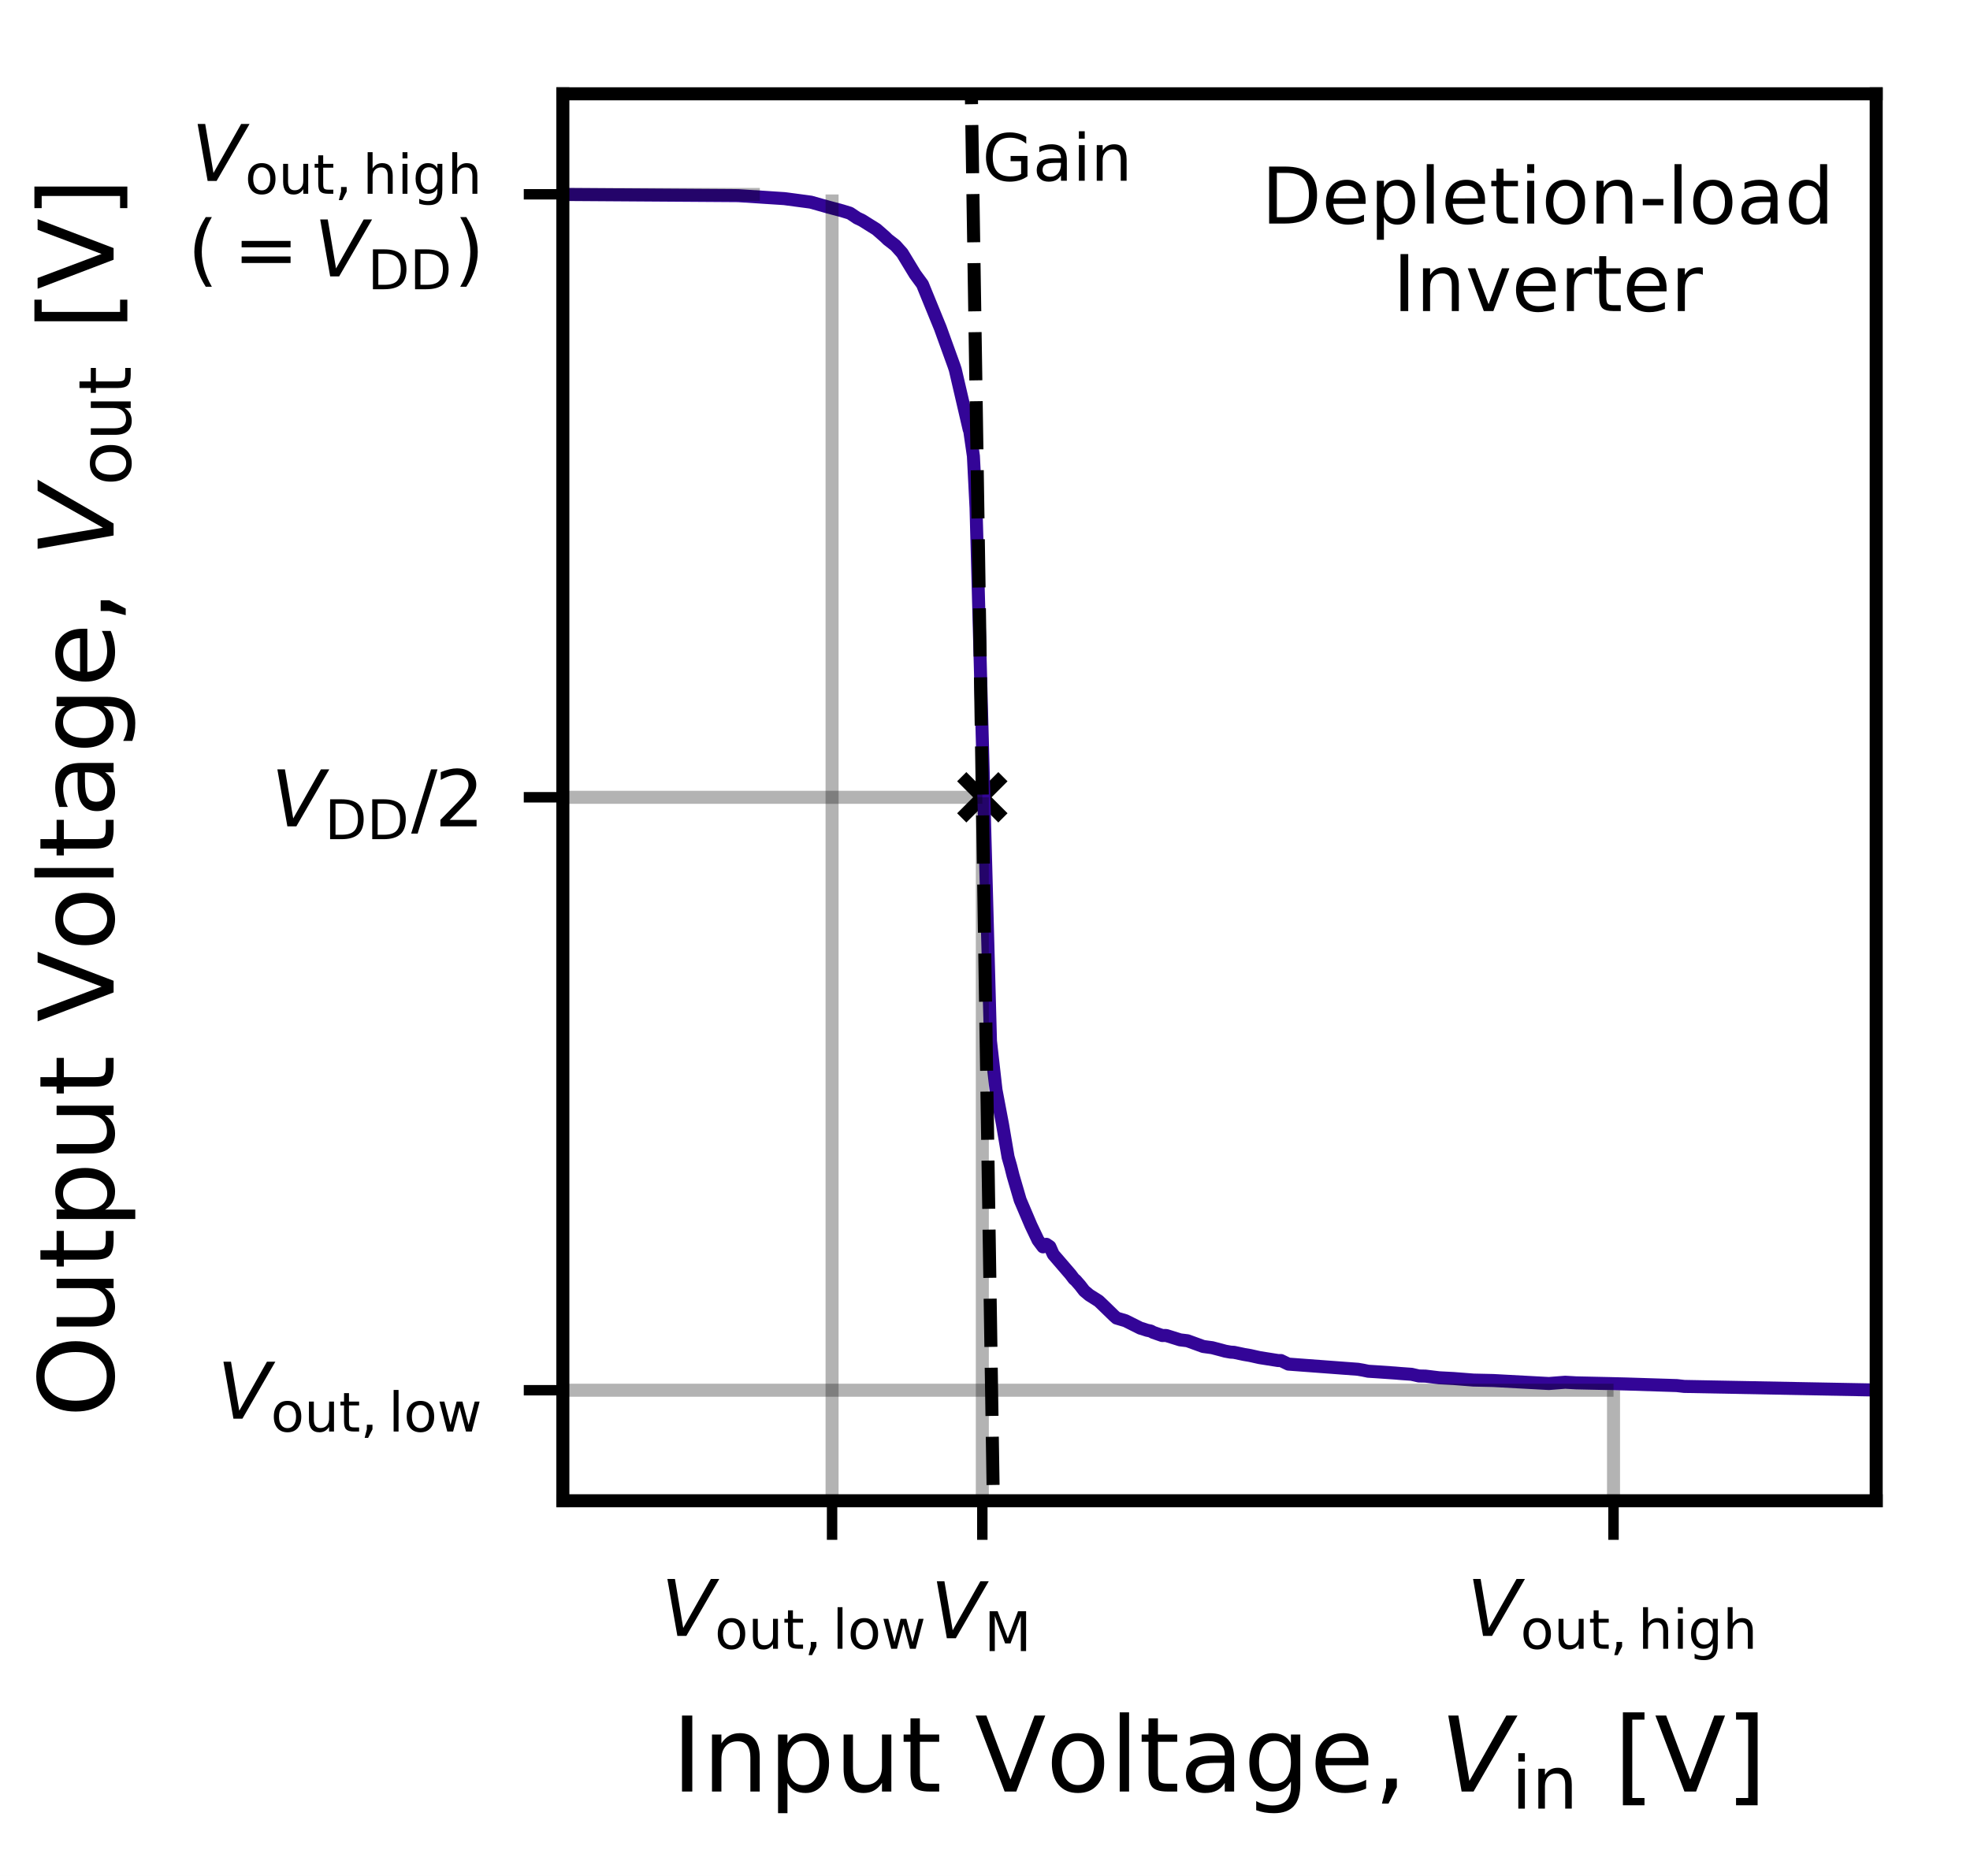
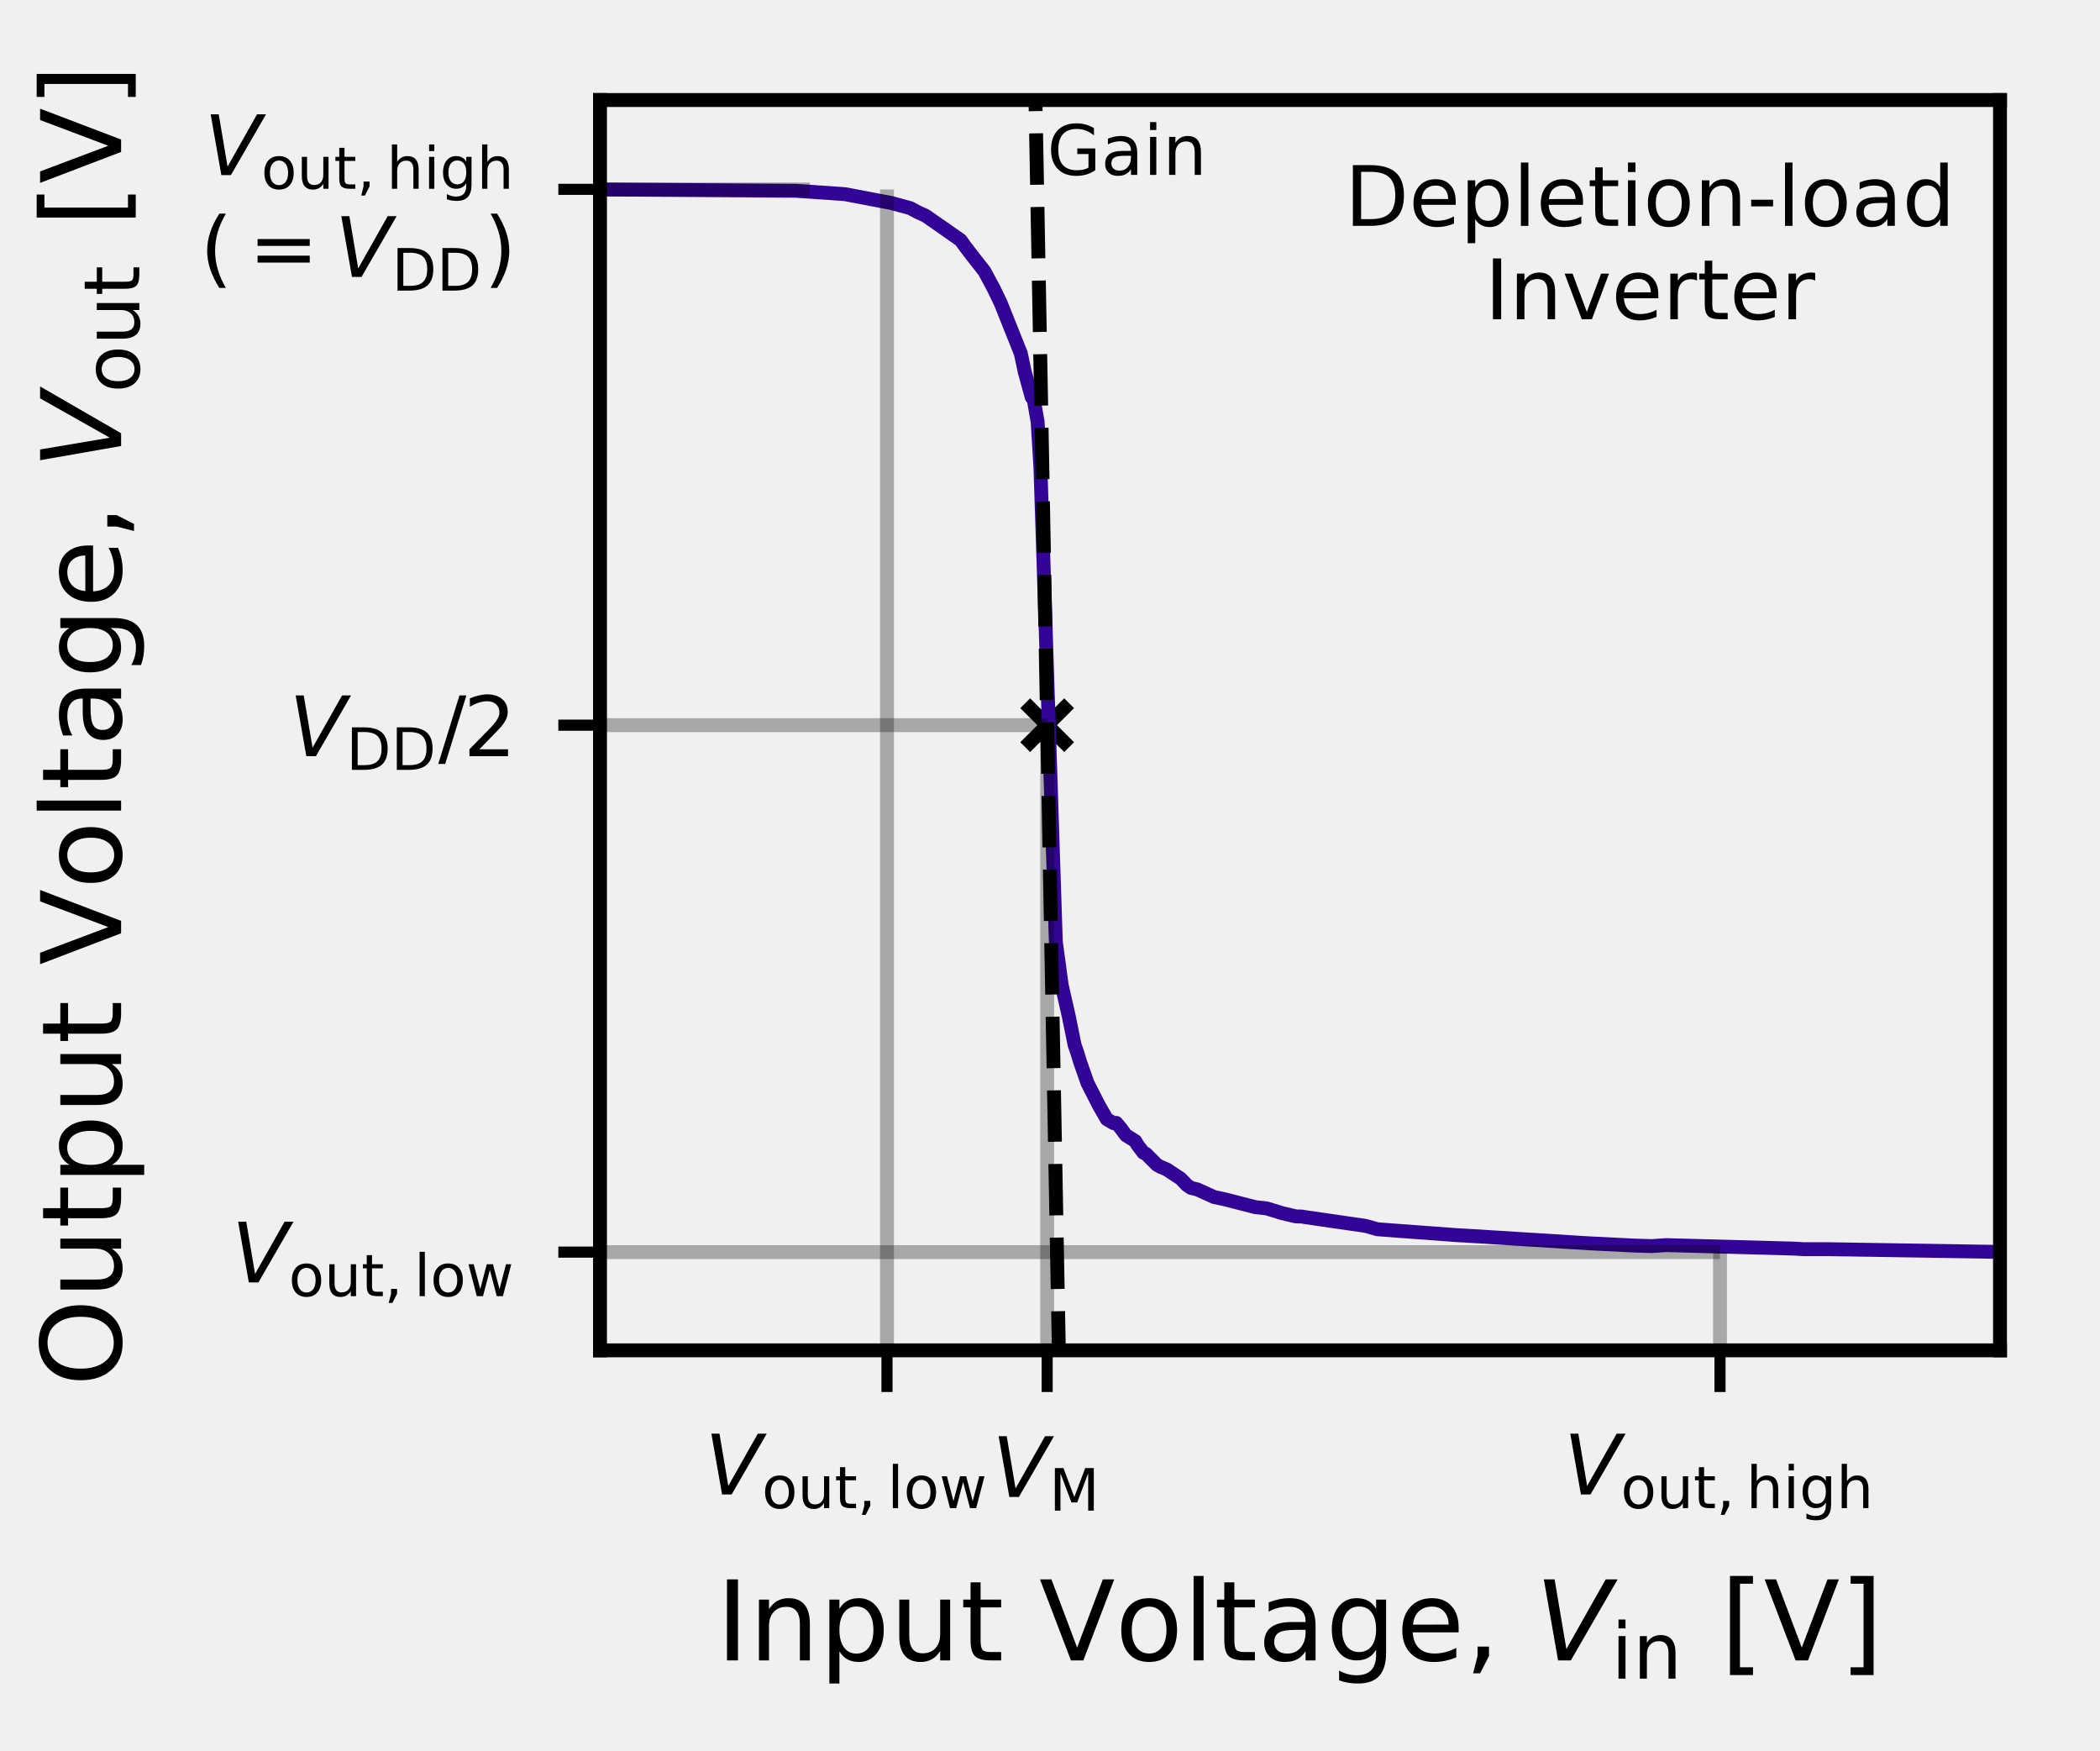
- <svg xmlns="http://www.w3.org/2000/svg" xmlns:xlink="http://www.w3.org/1999/xlink" width="151.2pt" height="144pt" viewBox="0 0 151.2 144" version="1.1">
+ <svg xmlns="http://www.w3.org/2000/svg" xmlns:xlink="http://www.w3.org/1999/xlink" width="151.2pt" height="126pt" viewBox="0 0 151.2 126" version="1.1">
  <defs>
    <style type="text/css">*{stroke-linejoin: round; stroke-linecap: butt}</style>
  </defs>
  <g id="figure_1">
    <g id="patch_1">
-       <path d="M 0 144  L 151.2 144  L 151.2 0  L 0 0  z " style="fill: #ffffff" />
+       <path d="M 0 126  L 151.2 126  L 151.2 0  L 0 0  L 0 126  z " style="fill: none" />
    </g>
    <g id="axes_1">
      <g id="patch_2">
-         <path d="M 43.2 115.2  L 144 115.2  L 144 7.2  L 43.2 7.2  z " style="fill: #ffffff" />
+         <path d="M 43.2 97.2  L 144 97.2  L 144 7.2  L 43.2 7.2  L 43.2 97.2  z " style="fill: none" />
      </g>
      <g id="PathCollection_1">
        <defs>
-           <path id="m5e01fa4554" d="M -1.581 1.581  L 1.581 -1.581  M -1.581 -1.581  L 1.581 1.581  " style="stroke: #000000" />
+           <path id="m9923617e7e" d="M -1.581 1.581  L 1.581 -1.581  M -1.581 -1.581  L 1.581 1.581  " style="stroke: #000000" />
        </defs>
-         <g clip-path="url(#p093d10c80c)">
-           <use xlink:href="#m5e01fa4554" x="75.395" y="61.2" style="stroke: #000000" />
+         <g clip-path="url(#p77b3c83b55)">
+           <use xlink:href="#m9923617e7e" x="75.395" y="52.2" style="stroke: #000000" />
        </g>
      </g>
      <g id="matplotlib.axis_1">
        <g id="xtick_1">
          <g id="line2d_1">
            <defs>
-               <path id="md66b4df033" d="M 0 0  L 0 3  " style="stroke: #000000; stroke-width: 0.8" />
+               <path id="m8f130d0656" d="M 0 0  L 0 3  " style="stroke: #000000; stroke-width: 0.8" />
            </defs>
            <g>
-               <use xlink:href="#md66b4df033" x="63.863" y="115.2" style="stroke: #000000; stroke-width: 0.8" />
+               <use xlink:href="#m8f130d0656" x="63.863" y="97.2" style="stroke: #000000; stroke-width: 0.8" />
            </g>
          </g>
          <g id="text_1">
-             <g transform="translate(50.75296 125.58) scale(0.06 -0.06)">
+             <g transform="translate(50.75296 107.58) scale(0.06 -0.06)">
              <defs>
                <path id="DejaVuSans-Oblique-56" d="M 1319 0  L 500 4666  L 1119 4666  L 1797 653  L 4063 4666  L 4750 4666  L 2053 0  L 1319 0  z " transform="scale(0.015625)" />
                <path id="DejaVuSans-6f" d="M 1959 3097  Q 1497 3097 1228 2736  Q 959 2375 959 1747  Q 959 1119 1226 758  Q 1494 397 1959 397  Q 2419 397 2687 759  Q 2956 1122 2956 1747  Q 2956 2369 2687 2733  Q 2419 3097 1959 3097  z M 1959 3584  Q 2709 3584 3137 3096  Q 3566 2609 3566 1747  Q 3566 888 3137 398  Q 2709 -91 1959 -91  Q 1206 -91 779 398  Q 353 888 353 1747  Q 353 2609 779 3096  Q 1206 3584 1959 3584  z " transform="scale(0.015625)" />
                <path id="DejaVuSans-75" d="M 544 1381  L 544 3500  L 1119 3500  L 1119 1403  Q 1119 906 1312 657  Q 1506 409 1894 409  Q 2359 409 2629 706  Q 2900 1003 2900 1516  L 2900 3500  L 3475 3500  L 3475 0  L 2900 0  L 2900 538  Q 2691 219 2414 64  Q 2138 -91 1772 -91  Q 1169 -91 856 284  Q 544 659 544 1381  z M 1991 3584  L 1991 3584  z " transform="scale(0.015625)" />
                <path id="DejaVuSans-74" d="M 1172 4494  L 1172 3500  L 2356 3500  L 2356 3053  L 1172 3053  L 1172 1153  Q 1172 725 1289 603  Q 1406 481 1766 481  L 2356 481  L 2356 0  L 1766 0  Q 1100 0 847 248  Q 594 497 594 1153  L 594 3053  L 172 3053  L 172 3500  L 594 3500  L 594 4494  L 1172 4494  z " transform="scale(0.015625)" />
                <path id="DejaVuSans-2c" d="M 750 794  L 1409 794  L 1409 256  L 897 -744  L 494 -744  L 750 256  L 750 794  z " transform="scale(0.015625)" />
                <path id="DejaVuSans-6c" d="M 603 4863  L 1178 4863  L 1178 0  L 603 0  L 603 4863  z " transform="scale(0.015625)" />
                <path id="DejaVuSans-77" d="M 269 3500  L 844 3500  L 1563 769  L 2278 3500  L 2956 3500  L 3675 769  L 4391 3500  L 4966 3500  L 4050 0  L 3372 0  L 2619 2869  L 1863 0  L 1184 0  L 269 3500  z " transform="scale(0.015625)" />
                <path id="DejaVuSans-20" transform="scale(0.015625)" />
              </defs>
              <use xlink:href="#DejaVuSans-Oblique-56" transform="translate(0 0.09375)" />
              <use xlink:href="#DejaVuSans-6f" transform="translate(68.4082 -16.3125) scale(0.7)" />
              <use xlink:href="#DejaVuSans-75" transform="translate(111.2354 -16.3125) scale(0.7)" />
              <use xlink:href="#DejaVuSans-74" transform="translate(155.6006 -16.3125) scale(0.7)" />
              <use xlink:href="#DejaVuSans-2c" transform="translate(183.0469 -16.3125) scale(0.7)" />
              <use xlink:href="#DejaVuSans-6c" transform="translate(218.9355 -16.3125) scale(0.7)" />
              <use xlink:href="#DejaVuSans-6f" transform="translate(238.3838 -16.3125) scale(0.7)" />
              <use xlink:href="#DejaVuSans-77" transform="translate(281.2109 -16.3125) scale(0.7)" />
              <use xlink:href="#DejaVuSans-20" transform="translate(341.1963 0.09375)" />
              <use xlink:href="#DejaVuSans-20" transform="translate(372.9834 0.09375)" />
              <use xlink:href="#DejaVuSans-20" transform="translate(404.7705 0.09375)" />
            </g>
          </g>
        </g>
        <g id="xtick_2">
          <g id="line2d_2">
            <g>
-               <use xlink:href="#md66b4df033" x="75.395" y="115.2" style="stroke: #000000; stroke-width: 0.8" />
+               <use xlink:href="#m8f130d0656" x="75.395" y="97.2" style="stroke: #000000; stroke-width: 0.8" />
            </g>
          </g>
          <g id="text_2">
-             <g transform="translate(71.43529 125.7591) scale(0.06 -0.06)">
+             <g transform="translate(71.43529 107.7591) scale(0.06 -0.06)">
              <defs>
                <path id="DejaVuSans-4d" d="M 628 4666  L 1569 4666  L 2759 1491  L 3956 4666  L 4897 4666  L 4897 0  L 4281 0  L 4281 4097  L 3078 897  L 2444 897  L 1241 4097  L 1241 0  L 628 0  L 628 4666  z " transform="scale(0.015625)" />
              </defs>
              <use xlink:href="#DejaVuSans-Oblique-56" transform="translate(0 0.09375)" />
              <use xlink:href="#DejaVuSans-4d" transform="translate(68.4082 -16.3125) scale(0.7)" />
            </g>
          </g>
        </g>
        <g id="xtick_3">
          <g id="line2d_3">
            <g>
-               <use xlink:href="#md66b4df033" x="123.84" y="115.2" style="stroke: #000000; stroke-width: 0.8" />
+               <use xlink:href="#m8f130d0656" x="123.84" y="97.2" style="stroke: #000000; stroke-width: 0.8" />
            </g>
          </g>
          <g id="text_3">
-             <g transform="translate(112.59 125.58) scale(0.06 -0.06)">
+             <g transform="translate(112.59 107.58) scale(0.06 -0.06)">
              <defs>
                <path id="DejaVuSans-68" d="M 3513 2113  L 3513 0  L 2938 0  L 2938 2094  Q 2938 2591 2744 2837  Q 2550 3084 2163 3084  Q 1697 3084 1428 2787  Q 1159 2491 1159 1978  L 1159 0  L 581 0  L 581 4863  L 1159 4863  L 1159 2956  Q 1366 3272 1645 3428  Q 1925 3584 2291 3584  Q 2894 3584 3203 3211  Q 3513 2838 3513 2113  z " transform="scale(0.015625)" />
                <path id="DejaVuSans-69" d="M 603 3500  L 1178 3500  L 1178 0  L 603 0  L 603 3500  z M 603 4863  L 1178 4863  L 1178 4134  L 603 4134  L 603 4863  z " transform="scale(0.015625)" />
                <path id="DejaVuSans-67" d="M 2906 1791  Q 2906 2416 2648 2759  Q 2391 3103 1925 3103  Q 1463 3103 1205 2759  Q 947 2416 947 1791  Q 947 1169 1205 825  Q 1463 481 1925 481  Q 2391 481 2648 825  Q 2906 1169 2906 1791  z M 3481 434  Q 3481 -459 3084 -895  Q 2688 -1331 1869 -1331  Q 1566 -1331 1297 -1286  Q 1028 -1241 775 -1147  L 775 -588  Q 1028 -725 1275 -790  Q 1522 -856 1778 -856  Q 2344 -856 2625 -561  Q 2906 -266 2906 331  L 2906 616  Q 2728 306 2450 153  Q 2172 0 1784 0  Q 1141 0 747 490  Q 353 981 353 1791  Q 353 2603 747 3093  Q 1141 3584 1784 3584  Q 2172 3584 2450 3431  Q 2728 3278 2906 2969  L 2906 3500  L 3481 3500  L 3481 434  z " transform="scale(0.015625)" />
              </defs>
              <use xlink:href="#DejaVuSans-Oblique-56" transform="translate(0 0.09375)" />
              <use xlink:href="#DejaVuSans-6f" transform="translate(68.4082 -16.3125) scale(0.7)" />
              <use xlink:href="#DejaVuSans-75" transform="translate(111.2354 -16.3125) scale(0.7)" />
              <use xlink:href="#DejaVuSans-74" transform="translate(155.6006 -16.3125) scale(0.7)" />
              <use xlink:href="#DejaVuSans-2c" transform="translate(183.0469 -16.3125) scale(0.7)" />
              <use xlink:href="#DejaVuSans-68" transform="translate(218.9355 -16.3125) scale(0.7)" />
              <use xlink:href="#DejaVuSans-69" transform="translate(263.3008 -16.3125) scale(0.7)" />
              <use xlink:href="#DejaVuSans-67" transform="translate(282.749 -16.3125) scale(0.7)" />
              <use xlink:href="#DejaVuSans-68" transform="translate(327.1826 -16.3125) scale(0.7)" />
            </g>
          </g>
        </g>
        <g id="text_4">
-           <g transform="translate(51.56 137.52) scale(0.08 -0.08)">
+           <g transform="translate(51.56 119.52) scale(0.08 -0.08)">
            <defs>
              <path id="DejaVuSans-49" d="M 628 4666  L 1259 4666  L 1259 0  L 628 0  L 628 4666  z " transform="scale(0.015625)" />
              <path id="DejaVuSans-6e" d="M 3513 2113  L 3513 0  L 2938 0  L 2938 2094  Q 2938 2591 2744 2837  Q 2550 3084 2163 3084  Q 1697 3084 1428 2787  Q 1159 2491 1159 1978  L 1159 0  L 581 0  L 581 3500  L 1159 3500  L 1159 2956  Q 1366 3272 1645 3428  Q 1925 3584 2291 3584  Q 2894 3584 3203 3211  Q 3513 2838 3513 2113  z " transform="scale(0.015625)" />
              <path id="DejaVuSans-70" d="M 1159 525  L 1159 -1331  L 581 -1331  L 581 3500  L 1159 3500  L 1159 2969  Q 1341 3281 1617 3432  Q 1894 3584 2278 3584  Q 2916 3584 3314 3078  Q 3713 2572 3713 1747  Q 3713 922 3314 415  Q 2916 -91 2278 -91  Q 1894 -91 1617 61  Q 1341 213 1159 525  z M 3116 1747  Q 3116 2381 2855 2742  Q 2594 3103 2138 3103  Q 1681 3103 1420 2742  Q 1159 2381 1159 1747  Q 1159 1113 1420 752  Q 1681 391 2138 391  Q 2594 391 2855 752  Q 3116 1113 3116 1747  z " transform="scale(0.015625)" />
              <path id="DejaVuSans-56" d="M 1831 0  L 50 4666  L 709 4666  L 2188 738  L 3669 4666  L 4325 4666  L 2547 0  L 1831 0  z " transform="scale(0.015625)" />
              <path id="DejaVuSans-61" d="M 2194 1759  Q 1497 1759 1228 1600  Q 959 1441 959 1056  Q 959 750 1161 570  Q 1363 391 1709 391  Q 2188 391 2477 730  Q 2766 1069 2766 1631  L 2766 1759  L 2194 1759  z M 3341 1997  L 3341 0  L 2766 0  L 2766 531  Q 2569 213 2275 61  Q 1981 -91 1556 -91  Q 1019 -91 701 211  Q 384 513 384 1019  Q 384 1609 779 1909  Q 1175 2209 1959 2209  L 2766 2209  L 2766 2266  Q 2766 2663 2505 2880  Q 2244 3097 1772 3097  Q 1472 3097 1187 3025  Q 903 2953 641 2809  L 641 3341  Q 956 3463 1253 3523  Q 1550 3584 1831 3584  Q 2591 3584 2966 3190  Q 3341 2797 3341 1997  z " transform="scale(0.015625)" />
              <path id="DejaVuSans-65" d="M 3597 1894  L 3597 1613  L 953 1613  Q 991 1019 1311 708  Q 1631 397 2203 397  Q 2534 397 2845 478  Q 3156 559 3463 722  L 3463 178  Q 3153 47 2828 -22  Q 2503 -91 2169 -91  Q 1331 -91 842 396  Q 353 884 353 1716  Q 353 2575 817 3079  Q 1281 3584 2069 3584  Q 2775 3584 3186 3129  Q 3597 2675 3597 1894  z M 3022 2063  Q 3016 2534 2758 2815  Q 2500 3097 2075 3097  Q 1594 3097 1305 2825  Q 1016 2553 972 2059  L 3022 2063  z " transform="scale(0.015625)" />
              <path id="DejaVuSans-5b" d="M 550 4863  L 1875 4863  L 1875 4416  L 1125 4416  L 1125 -397  L 1875 -397  L 1875 -844  L 550 -844  L 550 4863  z " transform="scale(0.015625)" />
              <path id="DejaVuSans-5d" d="M 1947 4863  L 1947 -844  L 622 -844  L 622 -397  L 1369 -397  L 1369 4416  L 622 4416  L 622 4863  L 1947 4863  z " transform="scale(0.015625)" />
            </defs>
            <use xlink:href="#DejaVuSans-49" transform="translate(0 0.015625)" />
            <use xlink:href="#DejaVuSans-6e" transform="translate(29.49219 0.015625)" />
            <use xlink:href="#DejaVuSans-70" transform="translate(92.87109 0.015625)" />
            <use xlink:href="#DejaVuSans-75" transform="translate(156.3477 0.015625)" />
            <use xlink:href="#DejaVuSans-74" transform="translate(219.7266 0.015625)" />
            <use xlink:href="#DejaVuSans-20" transform="translate(258.9355 0.015625)" />
            <use xlink:href="#DejaVuSans-56" transform="translate(290.7227 0.015625)" />
            <use xlink:href="#DejaVuSans-6f" transform="translate(359.1309 0.015625)" />
            <use xlink:href="#DejaVuSans-6c" transform="translate(420.3125 0.015625)" />
            <use xlink:href="#DejaVuSans-74" transform="translate(448.0957 0.015625)" />
            <use xlink:href="#DejaVuSans-61" transform="translate(487.3047 0.015625)" />
            <use xlink:href="#DejaVuSans-67" transform="translate(548.584 0.015625)" />
            <use xlink:href="#DejaVuSans-65" transform="translate(612.0605 0.015625)" />
            <use xlink:href="#DejaVuSans-2c" transform="translate(673.584 0.015625)" />
            <use xlink:href="#DejaVuSans-20" transform="translate(705.3711 0.015625)" />
            <use xlink:href="#DejaVuSans-Oblique-56" transform="translate(737.1582 0.015625)" />
            <use xlink:href="#DejaVuSans-69" transform="translate(805.5664 -16.39062) scale(0.7)" />
            <use xlink:href="#DejaVuSans-6e" transform="translate(825.0146 -16.39062) scale(0.7)" />
            <use xlink:href="#DejaVuSans-20" transform="translate(872.1143 0.015625)" />
            <use xlink:href="#DejaVuSans-5b" transform="translate(903.9014 0.015625)" />
            <use xlink:href="#DejaVuSans-56" transform="translate(942.915 0.015625)" />
            <use xlink:href="#DejaVuSans-5d" transform="translate(1011.323 0.015625)" />
          </g>
        </g>
      </g>
      <g id="matplotlib.axis_2">
        <g id="ytick_1">
          <g id="line2d_4">
            <defs>
-               <path id="mc2f652ed2b" d="M 0 0  L -3 0  " style="stroke: #000000; stroke-width: 0.8" />
+               <path id="mea6c64f4d0" d="M 0 0  L -3 0  " style="stroke: #000000; stroke-width: 0.8" />
            </defs>
            <g>
-               <use xlink:href="#mc2f652ed2b" x="43.2" y="106.716" style="stroke: #000000; stroke-width: 0.8" />
+               <use xlink:href="#mea6c64f4d0" x="43.2" y="90.13" style="stroke: #000000; stroke-width: 0.8" />
            </g>
          </g>
          <g id="text_5">
-             <g transform="translate(16.68 108.9059) scale(0.06 -0.06)">
+             <g transform="translate(16.68 92.31991) scale(0.06 -0.06)">
              <use xlink:href="#DejaVuSans-Oblique-56" transform="translate(0 0.09375)" />
              <use xlink:href="#DejaVuSans-6f" transform="translate(68.4082 -16.3125) scale(0.7)" />
              <use xlink:href="#DejaVuSans-75" transform="translate(111.2354 -16.3125) scale(0.7)" />
              <use xlink:href="#DejaVuSans-74" transform="translate(155.6006 -16.3125) scale(0.7)" />
              <use xlink:href="#DejaVuSans-2c" transform="translate(183.0469 -16.3125) scale(0.7)" />
              <use xlink:href="#DejaVuSans-6c" transform="translate(218.9355 -16.3125) scale(0.7)" />
              <use xlink:href="#DejaVuSans-6f" transform="translate(238.3838 -16.3125) scale(0.7)" />
              <use xlink:href="#DejaVuSans-77" transform="translate(281.2109 -16.3125) scale(0.7)" />
            </g>
          </g>
        </g>
        <g id="ytick_2">
          <g id="line2d_5">
            <g>
-               <use xlink:href="#mc2f652ed2b" x="43.2" y="61.2" style="stroke: #000000; stroke-width: 0.8" />
+               <use xlink:href="#mea6c64f4d0" x="43.2" y="52.2" style="stroke: #000000; stroke-width: 0.8" />
            </g>
          </g>
          <g id="text_6">
-             <g transform="translate(20.82 63.47953) scale(0.06 -0.06)">
+             <g transform="translate(20.82 54.47953) scale(0.06 -0.06)">
              <defs>
                <path id="DejaVuSans-44" d="M 1259 4147  L 1259 519  L 2022 519  Q 2988 519 3436 956  Q 3884 1394 3884 2338  Q 3884 3275 3436 3711  Q 2988 4147 2022 4147  L 1259 4147  z M 628 4666  L 1925 4666  Q 3281 4666 3915 4102  Q 4550 3538 4550 2338  Q 4550 1131 3912 565  Q 3275 0 1925 0  L 628 0  L 628 4666  z " transform="scale(0.015625)" />
                <path id="DejaVuSans-2f" d="M 1625 4666  L 2156 4666  L 531 -594  L 0 -594  L 1625 4666  z " transform="scale(0.015625)" />
                <path id="DejaVuSans-32" d="M 1228 531  L 3431 531  L 3431 0  L 469 0  L 469 531  Q 828 903 1448 1529  Q 2069 2156 2228 2338  Q 2531 2678 2651 2914  Q 2772 3150 2772 3378  Q 2772 3750 2511 3984  Q 2250 4219 1831 4219  Q 1534 4219 1204 4116  Q 875 4013 500 3803  L 500 4441  Q 881 4594 1212 4672  Q 1544 4750 1819 4750  Q 2544 4750 2975 4387  Q 3406 4025 3406 3419  Q 3406 3131 3298 2873  Q 3191 2616 2906 2266  Q 2828 2175 2409 1742  Q 1991 1309 1228 531  z " transform="scale(0.015625)" />
              </defs>
              <use xlink:href="#DejaVuSans-Oblique-56" transform="translate(0 0.78125)" />
              <use xlink:href="#DejaVuSans-44" transform="translate(68.4082 -15.625) scale(0.7)" />
              <use xlink:href="#DejaVuSans-44" transform="translate(122.3096 -15.625) scale(0.7)" />
              <use xlink:href="#DejaVuSans-2f" transform="translate(178.9453 0.78125)" />
              <use xlink:href="#DejaVuSans-32" transform="translate(209.0117 0.78125)" />
            </g>
          </g>
        </g>
        <g id="ytick_3">
          <g id="line2d_6">
            <g>
-               <use xlink:href="#mc2f652ed2b" x="43.2" y="14.914" style="stroke: #000000; stroke-width: 0.8" />
+               <use xlink:href="#mea6c64f4d0" x="43.2" y="13.629" style="stroke: #000000; stroke-width: 0.8" />
            </g>
          </g>
          <g id="text_7">
-             <g transform="translate(14.7 13.89475) scale(0.06 -0.06)">
+             <g transform="translate(14.7 12.60904) scale(0.06 -0.06)">
              <use xlink:href="#DejaVuSans-Oblique-56" transform="translate(0 0.09375)" />
              <use xlink:href="#DejaVuSans-6f" transform="translate(68.4082 -16.3125) scale(0.7)" />
              <use xlink:href="#DejaVuSans-75" transform="translate(111.2354 -16.3125) scale(0.7)" />
              <use xlink:href="#DejaVuSans-74" transform="translate(155.6006 -16.3125) scale(0.7)" />
              <use xlink:href="#DejaVuSans-2c" transform="translate(183.0469 -16.3125) scale(0.7)" />
              <use xlink:href="#DejaVuSans-68" transform="translate(218.9355 -16.3125) scale(0.7)" />
              <use xlink:href="#DejaVuSans-69" transform="translate(263.3008 -16.3125) scale(0.7)" />
              <use xlink:href="#DejaVuSans-67" transform="translate(282.749 -16.3125) scale(0.7)" />
              <use xlink:href="#DejaVuSans-68" transform="translate(327.1826 -16.3125) scale(0.7)" />
            </g>
-             <g transform="translate(14.4 21.22563) scale(0.06 -0.06)">
+             <g transform="translate(14.4 19.93991) scale(0.06 -0.06)">
              <defs>
                <path id="DejaVuSans-28" d="M 1984 4856  Q 1566 4138 1362 3434  Q 1159 2731 1159 2009  Q 1159 1288 1364 580  Q 1569 -128 1984 -844  L 1484 -844  Q 1016 -109 783 600  Q 550 1309 550 2009  Q 550 2706 781 3412  Q 1013 4119 1484 4856  L 1984 4856  z " transform="scale(0.015625)" />
                <path id="DejaVuSans-3d" d="M 678 2906  L 4684 2906  L 4684 2381  L 678 2381  L 678 2906  z M 678 1631  L 4684 1631  L 4684 1100  L 678 1100  L 678 1631  z " transform="scale(0.015625)" />
                <path id="DejaVuSans-29" d="M 513 4856  L 1013 4856  Q 1481 4119 1714 3412  Q 1947 2706 1947 2009  Q 1947 1309 1714 600  Q 1481 -109 1013 -844  L 513 -844  Q 928 -128 1133 580  Q 1338 1288 1338 2009  Q 1338 2731 1133 3434  Q 928 4138 513 4856  z " transform="scale(0.015625)" />
              </defs>
              <use xlink:href="#DejaVuSans-28" transform="translate(0 0.125)" />
              <use xlink:href="#DejaVuSans-3d" transform="translate(58.49609 0.125)" />
              <use xlink:href="#DejaVuSans-Oblique-56" transform="translate(161.7676 0.125)" />
              <use xlink:href="#DejaVuSans-44" transform="translate(230.1758 -16.28125) scale(0.7)" />
              <use xlink:href="#DejaVuSans-44" transform="translate(284.0771 -16.28125) scale(0.7)" />
              <use xlink:href="#DejaVuSans-29" transform="translate(340.7129 0.125)" />
            </g>
          </g>
        </g>
        <g id="text_8">
-           <g transform="translate(8.72 108.8) rotate(-90) scale(0.08 -0.08)">
+           <g transform="translate(8.72 99.8) rotate(-90) scale(0.08 -0.08)">
            <defs>
              <path id="DejaVuSans-4f" d="M 2522 4238  Q 1834 4238 1429 3725  Q 1025 3213 1025 2328  Q 1025 1447 1429 934  Q 1834 422 2522 422  Q 3209 422 3611 934  Q 4013 1447 4013 2328  Q 4013 3213 3611 3725  Q 3209 4238 2522 4238  z M 2522 4750  Q 3503 4750 4090 4092  Q 4678 3434 4678 2328  Q 4678 1225 4090 567  Q 3503 -91 2522 -91  Q 1538 -91 948 565  Q 359 1222 359 2328  Q 359 3434 948 4092  Q 1538 4750 2522 4750  z " transform="scale(0.015625)" />
            </defs>
            <use xlink:href="#DejaVuSans-4f" transform="translate(0 0.015625)" />
            <use xlink:href="#DejaVuSans-75" transform="translate(78.71094 0.015625)" />
            <use xlink:href="#DejaVuSans-74" transform="translate(142.0898 0.015625)" />
            <use xlink:href="#DejaVuSans-70" transform="translate(181.2988 0.015625)" />
            <use xlink:href="#DejaVuSans-75" transform="translate(244.7754 0.015625)" />
            <use xlink:href="#DejaVuSans-74" transform="translate(308.1543 0.015625)" />
            <use xlink:href="#DejaVuSans-20" transform="translate(347.3633 0.015625)" />
            <use xlink:href="#DejaVuSans-56" transform="translate(379.1504 0.015625)" />
            <use xlink:href="#DejaVuSans-6f" transform="translate(447.5586 0.015625)" />
            <use xlink:href="#DejaVuSans-6c" transform="translate(508.7402 0.015625)" />
            <use xlink:href="#DejaVuSans-74" transform="translate(536.5234 0.015625)" />
            <use xlink:href="#DejaVuSans-61" transform="translate(575.7324 0.015625)" />
            <use xlink:href="#DejaVuSans-67" transform="translate(637.0117 0.015625)" />
            <use xlink:href="#DejaVuSans-65" transform="translate(700.4883 0.015625)" />
            <use xlink:href="#DejaVuSans-2c" transform="translate(762.0117 0.015625)" />
            <use xlink:href="#DejaVuSans-20" transform="translate(793.7988 0.015625)" />
            <use xlink:href="#DejaVuSans-Oblique-56" transform="translate(825.5859 0.015625)" />
            <use xlink:href="#DejaVuSans-6f" transform="translate(893.9941 -16.39062) scale(0.7)" />
            <use xlink:href="#DejaVuSans-75" transform="translate(936.8213 -16.39062) scale(0.7)" />
            <use xlink:href="#DejaVuSans-74" transform="translate(981.1865 -16.39062) scale(0.7)" />
            <use xlink:href="#DejaVuSans-20" transform="translate(1011.367 0.015625)" />
            <use xlink:href="#DejaVuSans-5b" transform="translate(1043.154 0.015625)" />
            <use xlink:href="#DejaVuSans-56" transform="translate(1082.168 0.015625)" />
            <use xlink:href="#DejaVuSans-5d" transform="translate(1150.576 0.015625)" />
          </g>
        </g>
      </g>
      <g id="line2d_7">
-         <path d="M 43.301 14.927  L 56.647 15.018  L 60.195 15.246  L 62.231 15.517  L 63.582 15.899  L 64.63 16.179  L 65.235 16.364  L 65.779 16.73  L 66.162 16.913  L 67.271 17.607  L 67.916 18.172  L 68.138 18.388  L 68.723 18.842  L 69.247 19.427  L 70.235 21.053  L 70.799 21.821  L 72.17 25.174  L 73.218 28.072  L 73.319 28.376  L 74.388 32.979  L 74.428 33.06  L 74.71 35.01  L 74.912 38.98  L 76.02 79.91  L 76.444 83.663  L 76.948 86.325  L 77.371 88.816  L 77.573 89.522  L 77.754 90.244  L 78.299 92.112  L 79.125 94.055  L 79.669 95.197  L 80.052 95.709  L 80.073 95.693  L 80.315 95.514  L 80.577 95.692  L 80.839 96.286  L 82.169 97.83  L 82.431 98.177  L 82.552 98.273  L 82.895 98.665  L 83.218 99.085  L 83.601 99.407  L 84.326 99.865  L 84.689 100.211  L 85.496 100.996  L 85.697 101.175  L 86.383 101.379  L 87.532 101.954  L 87.673 101.991  L 88.036 102.112  L 88.318 102.17  L 88.52 102.279  L 89.205 102.516  L 89.508 102.514  L 90.576 102.848  L 91.14 102.917  L 92.35 103.357  L 93.036 103.45  L 93.741 103.635  L 94.044 103.718  L 94.447 103.79  L 94.709 103.806  L 95.495 103.972  L 95.959 104.051  L 96.684 104.213  L 98.096 104.436  L 98.317 104.436  L 98.882 104.709  L 104.224 105.107  L 104.607 105.173  L 105.011 105.257  L 105.676 105.299  L 107.067 105.395  L 107.531 105.434  L 108.337 105.492  L 108.901 105.621  L 109.405 105.631  L 110.454 105.758  L 111.563 105.816  L 113.095 105.935  L 114.607 105.969  L 118.881 106.199  L 120.131 106.101  L 120.977 106.149  L 123.538 106.204  L 124.828 106.236  L 128.699 106.358  L 129.263 106.422  L 144 106.699  L 144 106.699  " clip-path="url(#p093d10c80c)" style="fill: none; stroke: #330597; stroke-linecap: square" />
+         <path d="M 43.301 13.639  L 57.292 13.733  L 60.82 13.974  L 64.166 14.61  L 65.537 14.981  L 66.082 15.274  L 66.646 15.529  L 69.166 17.288  L 69.509 17.767  L 69.993 18.397  L 70.88 19.529  L 71.545 20.767  L 72.049 21.812  L 73.5 25.445  L 73.783 26.776  L 74.287 28.6  L 74.428 28.75  L 74.71 30.375  L 74.912 33.683  L 76.02 67.792  L 76.444 70.919  L 76.948 73.137  L 77.371 75.213  L 77.573 75.802  L 77.754 76.403  L 78.299 77.96  L 79.125 79.579  L 79.69 80.561  L 80.173 80.845  L 80.375 80.828  L 80.698 81.215  L 81.06 81.709  L 81.746 82.144  L 81.907 82.423  L 82.331 82.978  L 82.512 83.058  L 83.298 83.843  L 83.54 83.984  L 83.762 84.071  L 84.004 84.178  L 85.012 84.841  L 85.455 85.303  L 85.758 85.511  L 86.201 85.612  L 87.411 86.162  L 87.814 86.249  L 88.177 86.325  L 90.374 86.891  L 91.201 86.983  L 92.33 87.329  L 93.318 87.561  L 93.721 87.568  L 93.983 87.613  L 98.136 88.215  L 98.358 88.251  L 99.164 88.482  L 100.535 88.587  L 105.031 88.918  L 105.615 88.947  L 114.425 89.497  L 117.611 89.655  L 118.901 89.697  L 119.969 89.626  L 122.086 89.683  L 129.203 89.878  L 129.828 89.916  L 131.501 89.917  L 144 90.116  L 144 90.116  " clip-path="url(#p77b3c83b55)" style="fill: none; stroke: #330597; stroke-linecap: square" />
      </g>
      <g id="LineCollection_1">
-         <path d="M 38.16 14.925  L 58.32 14.925  " clip-path="url(#p093d10c80c)" style="fill: none; stroke: #000000; stroke-opacity: 0.3" />
+         <path d="M 38.16 13.638  L 58.32 13.638  " clip-path="url(#p77b3c83b55)" style="fill: none; stroke: #000000; stroke-opacity: 0.3" />
      </g>
      <g id="LineCollection_2">
-         <path d="M 38.16 106.716  L 123.84 106.716  " clip-path="url(#p093d10c80c)" style="fill: none; stroke: #000000; stroke-opacity: 0.3" />
+         <path d="M 38.16 90.13  L 123.84 90.13  " clip-path="url(#p77b3c83b55)" style="fill: none; stroke: #000000; stroke-opacity: 0.3" />
      </g>
      <g id="LineCollection_3">
-         <path d="M 38.16 61.2  L 75.395 61.2  " clip-path="url(#p093d10c80c)" style="fill: none; stroke: #000000; stroke-opacity: 0.3" />
+         <path d="M 38.16 52.2  L 75.395 52.2  " clip-path="url(#p77b3c83b55)" style="fill: none; stroke: #000000; stroke-opacity: 0.3" />
      </g>
      <g id="LineCollection_4">
-         <path d="M 75.395 115.2  L 75.395 61.2  " clip-path="url(#p093d10c80c)" style="fill: none; stroke: #000000; stroke-opacity: 0.3" />
+         <path d="M 75.395 97.2  L 75.395 52.2  " clip-path="url(#p77b3c83b55)" style="fill: none; stroke: #000000; stroke-opacity: 0.3" />
      </g>
      <g id="LineCollection_5">
-         <path d="M 123.84 115.2  L 123.84 106.716  " clip-path="url(#p093d10c80c)" style="fill: none; stroke: #000000; stroke-opacity: 0.3" />
+         <path d="M 123.84 97.2  L 123.84 90.13  " clip-path="url(#p77b3c83b55)" style="fill: none; stroke: #000000; stroke-opacity: 0.3" />
      </g>
      <g id="LineCollection_6">
-         <path d="M 63.863 115.2  L 63.863 14.925  " clip-path="url(#p093d10c80c)" style="fill: none; stroke: #000000; stroke-opacity: 0.3" />
+         <path d="M 63.863 97.2  L 63.863 13.638  " clip-path="url(#p77b3c83b55)" style="fill: none; stroke: #000000; stroke-opacity: 0.3" />
      </g>
      <g id="line2d_8">
-         <path d="M 74.426 -1  L 76.702 145  L 76.702 145  " clip-path="url(#p093d10c80c)" style="fill: none; stroke-dasharray: 3.7,1.6; stroke-dashoffset: 0; stroke: #000000" />
+         <path d="M 74.4 -1  L 76.794 127  L 76.794 127  " clip-path="url(#p77b3c83b55)" style="fill: none; stroke-dasharray: 3.7,1.6; stroke-dashoffset: 0; stroke: #000000" />
      </g>
      <g id="patch_3">
-         <path d="M 43.2 115.2  L 43.2 7.2  " style="fill: none; stroke: #000000; stroke-linejoin: miter; stroke-linecap: square" />
+         <path d="M 43.2 97.2  L 43.2 7.2  " style="fill: none; stroke: #000000; stroke-linejoin: miter; stroke-linecap: square" />
      </g>
      <g id="patch_4">
-         <path d="M 144 115.2  L 144 7.2  " style="fill: none; stroke: #000000; stroke-linejoin: miter; stroke-linecap: square" />
+         <path d="M 144 97.2  L 144 7.2  " style="fill: none; stroke: #000000; stroke-linejoin: miter; stroke-linecap: square" />
      </g>
      <g id="patch_5">
-         <path d="M 43.2 115.2  L 144 115.2  " style="fill: none; stroke: #000000; stroke-linejoin: miter; stroke-linecap: square" />
+         <path d="M 43.2 97.2  L 144 97.2  " style="fill: none; stroke: #000000; stroke-linejoin: miter; stroke-linecap: square" />
      </g>
      <g id="patch_6">
        <path d="M 43.2 7.2  L 144 7.2  " style="fill: none; stroke: #000000; stroke-linejoin: miter; stroke-linecap: square" />
      </g>
      <g id="text_9">
-         <g transform="translate(75.39529 13.87444) scale(0.05 -0.05)">
+         <g transform="translate(75.39529 12.58873) scale(0.05 -0.05)">
          <defs>
            <path id="DejaVuSans-47" d="M 3809 666  L 3809 1919  L 2778 1919  L 2778 2438  L 4434 2438  L 4434 434  Q 4069 175 3628 42  Q 3188 -91 2688 -91  Q 1594 -91 976 548  Q 359 1188 359 2328  Q 359 3472 976 4111  Q 1594 4750 2688 4750  Q 3144 4750 3555 4637  Q 3966 4525 4313 4306  L 4313 3634  Q 3963 3931 3569 4081  Q 3175 4231 2741 4231  Q 1884 4231 1454 3753  Q 1025 3275 1025 2328  Q 1025 1384 1454 906  Q 1884 428 2741 428  Q 3075 428 3337 486  Q 3600 544 3809 666  z " transform="scale(0.015625)" />
          </defs>
          <use xlink:href="#DejaVuSans-47" />
          <use xlink:href="#DejaVuSans-61" transform="translate(77.49023 0)" />
          <use xlink:href="#DejaVuSans-69" transform="translate(138.7695 0)" />
          <use xlink:href="#DejaVuSans-6e" transform="translate(166.5527 0)" />
        </g>
      </g>
      <g id="text_10">
-         <g transform="translate(96.81937 17.15906) scale(0.06 -0.06)">
+         <g transform="translate(96.81937 16.25906) scale(0.06 -0.06)">
          <defs>
            <path id="DejaVuSans-2d" d="M 313 2009  L 1997 2009  L 1997 1497  L 313 1497  L 313 2009  z " transform="scale(0.015625)" />
            <path id="DejaVuSans-64" d="M 2906 2969  L 2906 4863  L 3481 4863  L 3481 0  L 2906 0  L 2906 525  Q 2725 213 2448 61  Q 2172 -91 1784 -91  Q 1150 -91 751 415  Q 353 922 353 1747  Q 353 2572 751 3078  Q 1150 3584 1784 3584  Q 2172 3584 2448 3432  Q 2725 3281 2906 2969  z M 947 1747  Q 947 1113 1208 752  Q 1469 391 1925 391  Q 2381 391 2643 752  Q 2906 1113 2906 1747  Q 2906 2381 2643 2742  Q 2381 3103 1925 3103  Q 1469 3103 1208 2742  Q 947 2381 947 1747  z " transform="scale(0.015625)" />
          </defs>
          <use xlink:href="#DejaVuSans-44" />
          <use xlink:href="#DejaVuSans-65" transform="translate(77.00195 0)" />
          <use xlink:href="#DejaVuSans-70" transform="translate(138.5254 0)" />
          <use xlink:href="#DejaVuSans-6c" transform="translate(202.002 0)" />
          <use xlink:href="#DejaVuSans-65" transform="translate(229.7852 0)" />
          <use xlink:href="#DejaVuSans-74" transform="translate(291.3086 0)" />
          <use xlink:href="#DejaVuSans-69" transform="translate(330.5176 0)" />
          <use xlink:href="#DejaVuSans-6f" transform="translate(358.3008 0)" />
          <use xlink:href="#DejaVuSans-6e" transform="translate(419.4824 0)" />
          <use xlink:href="#DejaVuSans-2d" transform="translate(482.8613 0)" />
          <use xlink:href="#DejaVuSans-6c" transform="translate(518.9453 0)" />
          <use xlink:href="#DejaVuSans-6f" transform="translate(546.7285 0)" />
          <use xlink:href="#DejaVuSans-61" transform="translate(607.9102 0)" />
          <use xlink:href="#DejaVuSans-64" transform="translate(669.1895 0)" />
        </g>
-         <g transform="translate(106.9036 23.87775) scale(0.06 -0.06)">
+         <g transform="translate(106.9036 22.97775) scale(0.06 -0.06)">
          <defs>
            <path id="DejaVuSans-76" d="M 191 3500  L 800 3500  L 1894 563  L 2988 3500  L 3597 3500  L 2284 0  L 1503 0  L 191 3500  z " transform="scale(0.015625)" />
            <path id="DejaVuSans-72" d="M 2631 2963  Q 2534 3019 2420 3045  Q 2306 3072 2169 3072  Q 1681 3072 1420 2755  Q 1159 2438 1159 1844  L 1159 0  L 581 0  L 581 3500  L 1159 3500  L 1159 2956  Q 1341 3275 1631 3429  Q 1922 3584 2338 3584  Q 2397 3584 2469 3576  Q 2541 3569 2628 3553  L 2631 2963  z " transform="scale(0.015625)" />
          </defs>
          <use xlink:href="#DejaVuSans-49" />
          <use xlink:href="#DejaVuSans-6e" transform="translate(29.49219 0)" />
          <use xlink:href="#DejaVuSans-76" transform="translate(92.87109 0)" />
          <use xlink:href="#DejaVuSans-65" transform="translate(152.0508 0)" />
          <use xlink:href="#DejaVuSans-72" transform="translate(213.5742 0)" />
          <use xlink:href="#DejaVuSans-74" transform="translate(254.6875 0)" />
          <use xlink:href="#DejaVuSans-65" transform="translate(293.8965 0)" />
          <use xlink:href="#DejaVuSans-72" transform="translate(355.4199 0)" />
        </g>
      </g>
    </g>
  </g>
  <defs>
-     <clipPath id="p093d10c80c">
-       <rect x="43.2" y="7.2" width="100.8" height="108" />
+     <clipPath id="p77b3c83b55">
+       <rect x="43.2" y="7.2" width="100.8" height="90" />
    </clipPath>
  </defs>
</svg>
